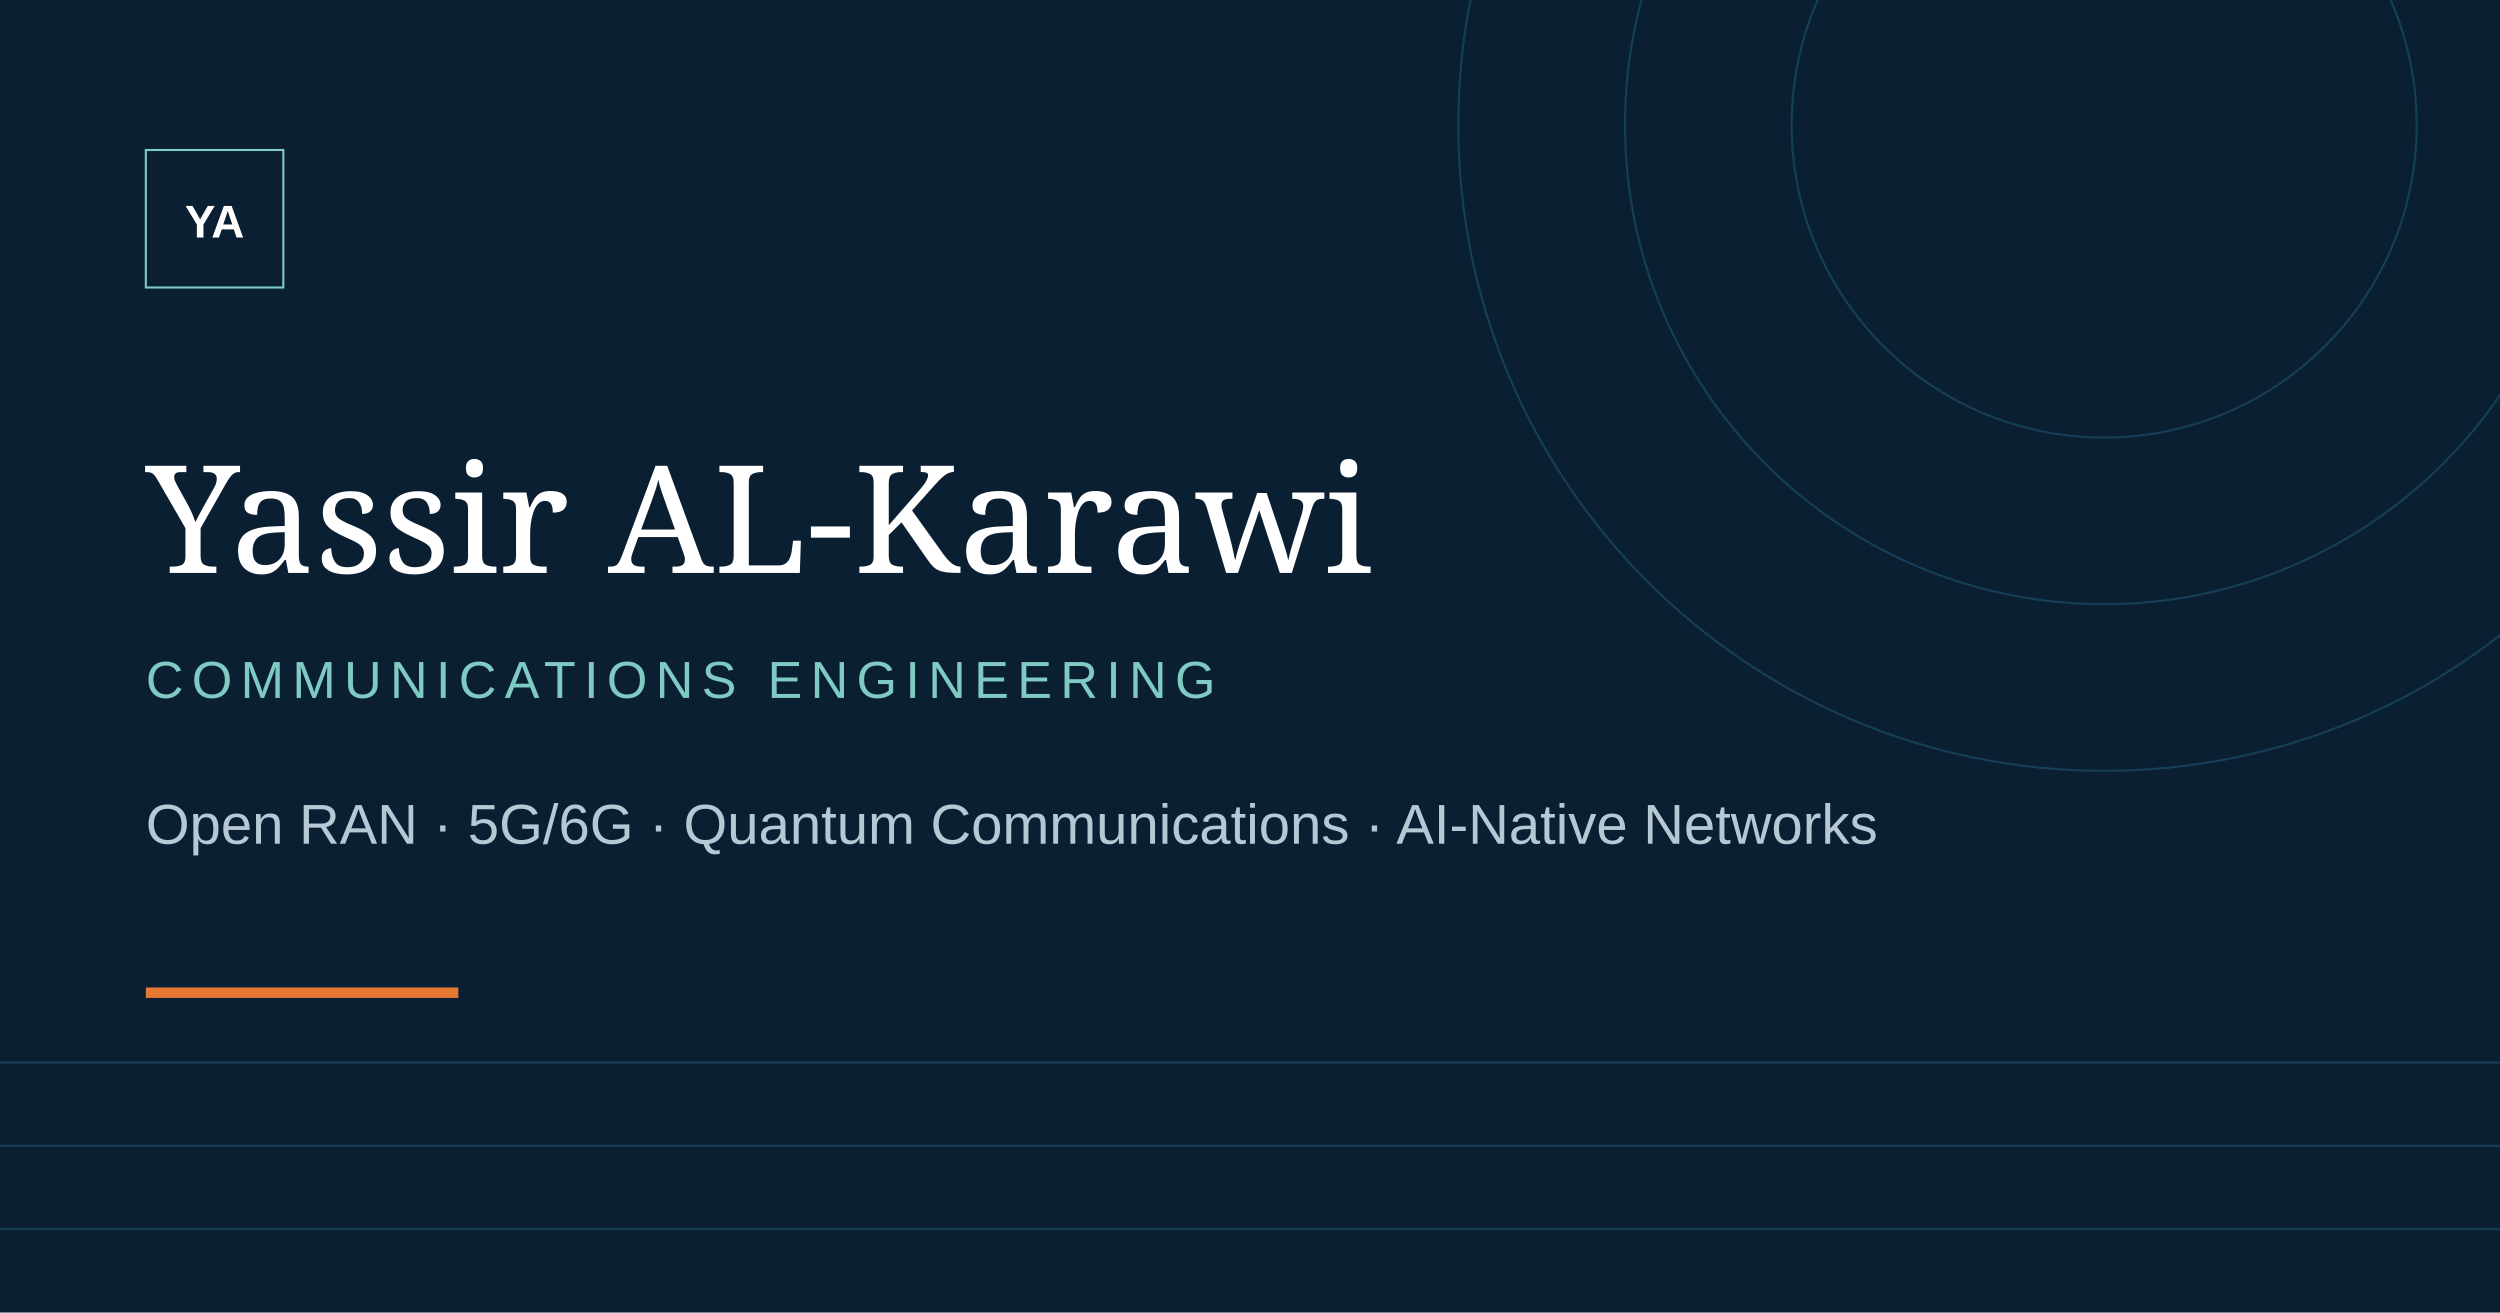
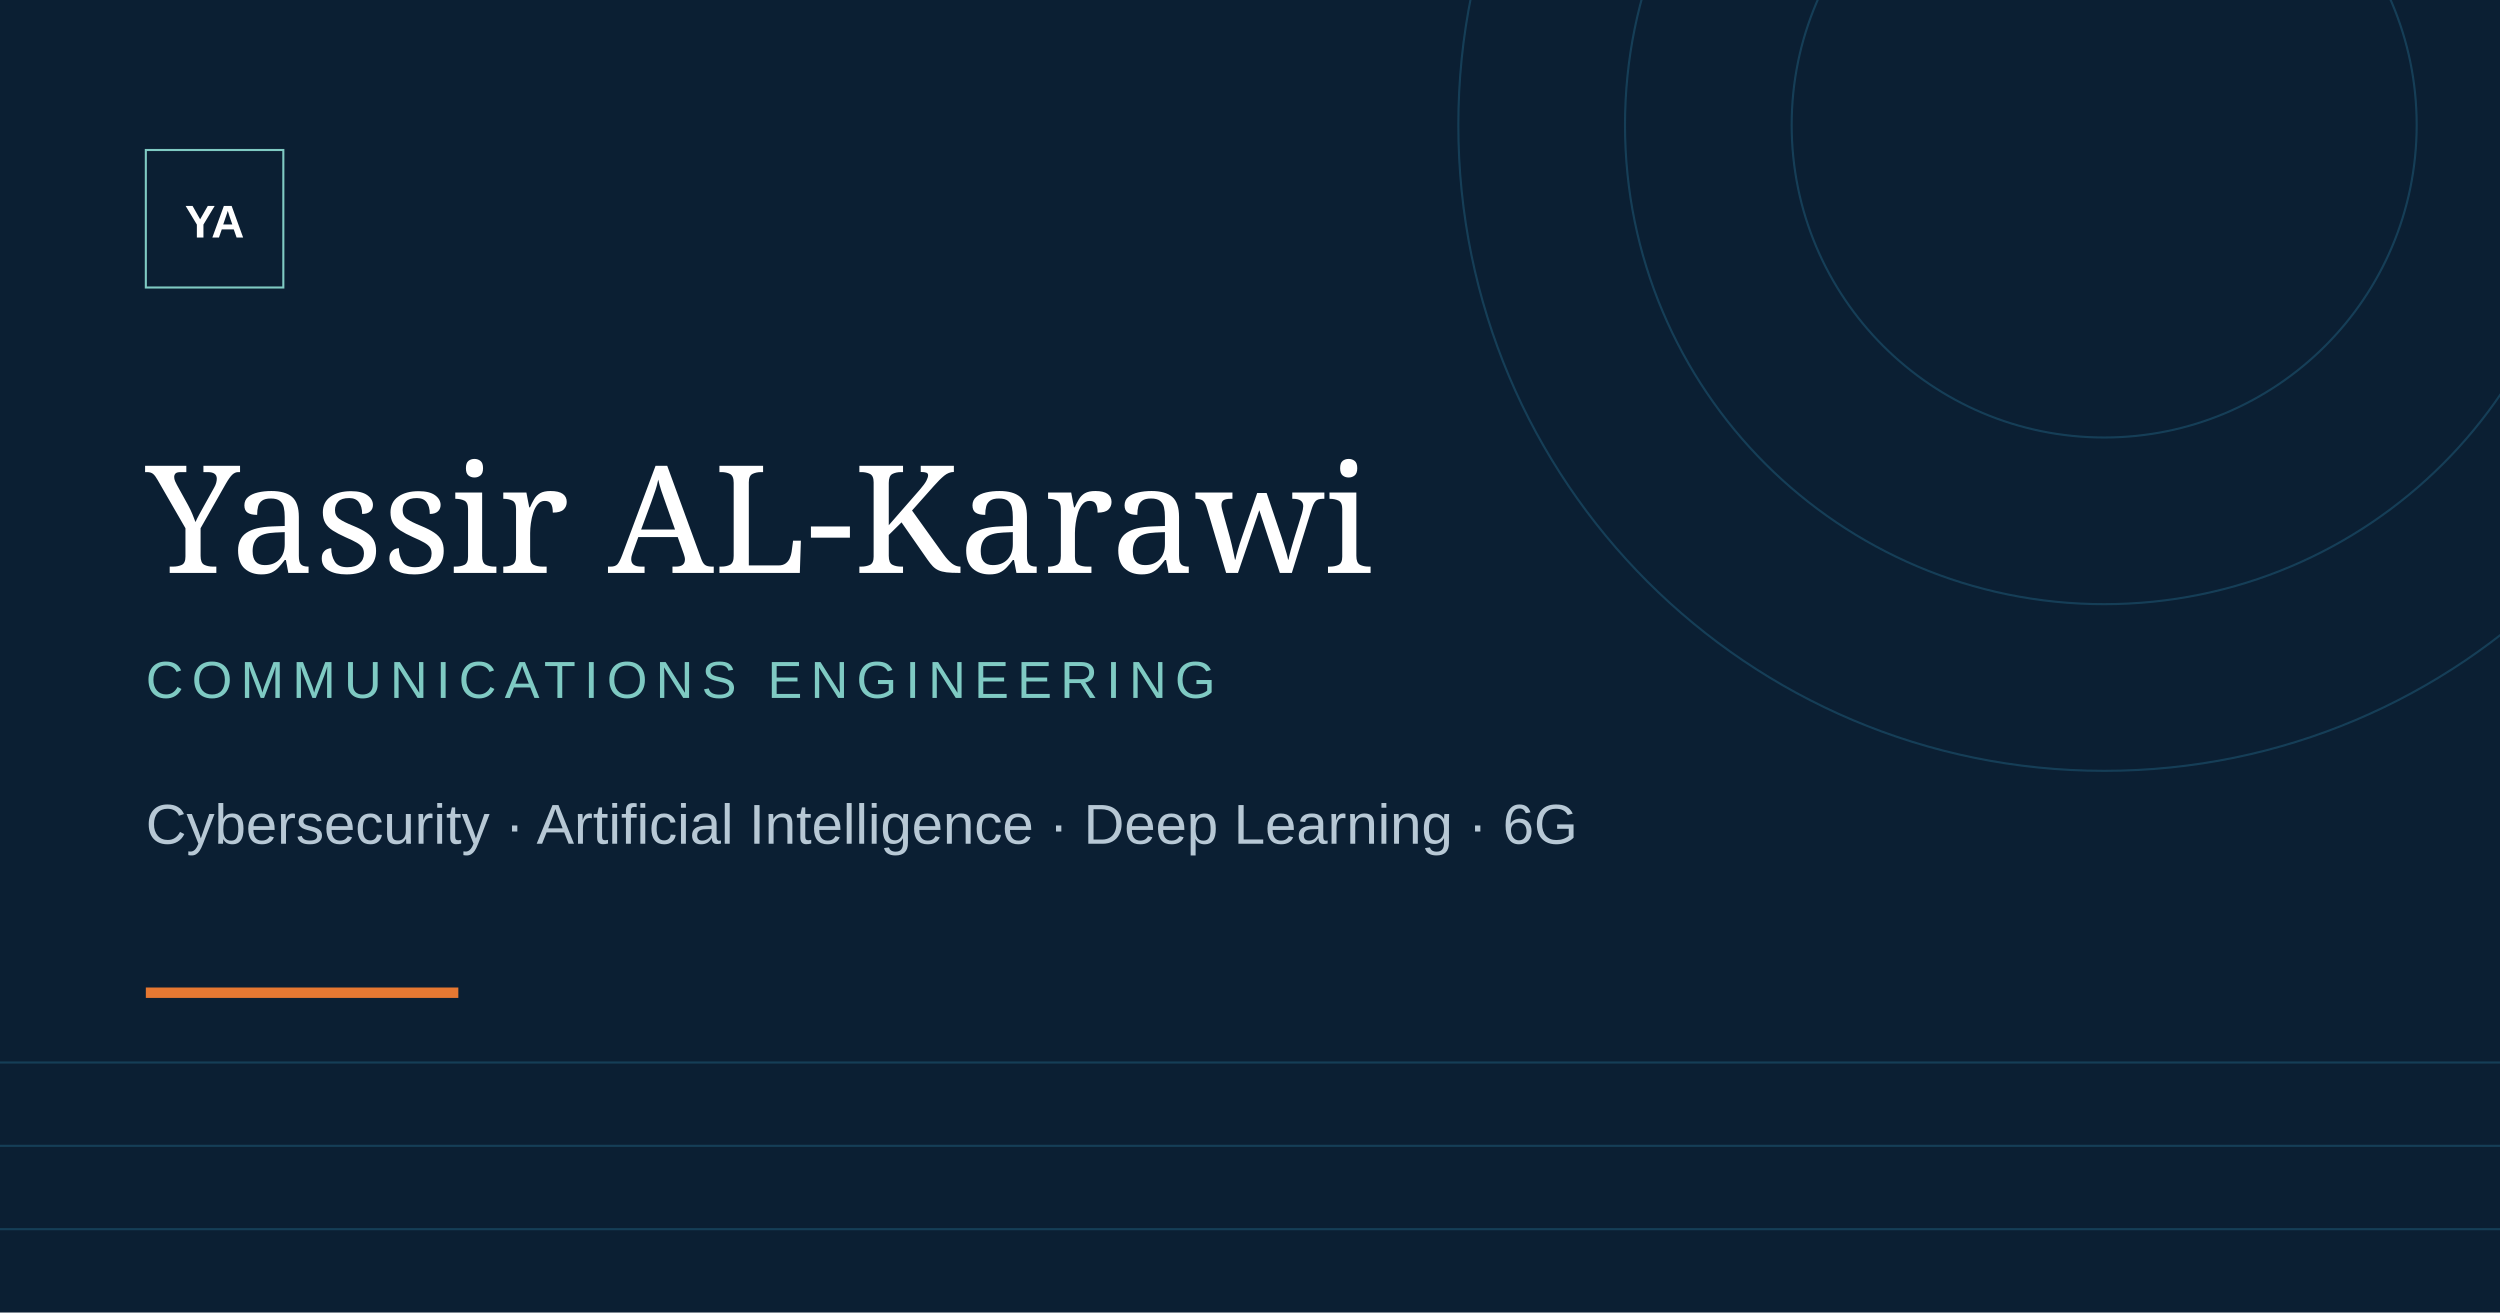
<svg xmlns="http://www.w3.org/2000/svg" width="1200" height="630" viewBox="0 0 1200 630">
  <rect width="1200" height="630" fill="#0b1f33" />
  <g fill="none" stroke="#1d5470" opacity=".6">
    <circle cx="1010" cy="60" r="310" />
    <circle cx="1010" cy="60" r="230" />
    <circle cx="1010" cy="60" r="150" />
    <path d="M0 510h1200M0 550h1200M0 590h1200" />
  </g>
  <rect x="70" y="72" width="66" height="66" fill="none" stroke="#7fcac3" />
  <text x="103" y="114" text-anchor="middle" fill="#fff" font-family="Arial" font-size="22" font-weight="700">YA</text>
  <text x="70" y="275" fill="#fff" font-family="Georgia" font-size="72">Yassir AL-Karawi</text>
  <text x="70" y="335" fill="#7fcac3" font-family="Arial" font-size="25" letter-spacing="4">COMMUNICATIONS ENGINEERING</text>
-   <text x="70" y="405" fill="#b7c8d5" font-family="Arial" font-size="27">Open RAN · 5G/6G · Quantum Communications · AI-Native Networks</text>
+   <text x="70" y="405" fill="#b7c8d5" font-family="Arial" font-size="27">Cybersecurity · Artificial Intelligence · Deep Learning · 6G</text>
  <rect x="70" y="474" width="150" height="5" fill="#e67832" />
</svg>
